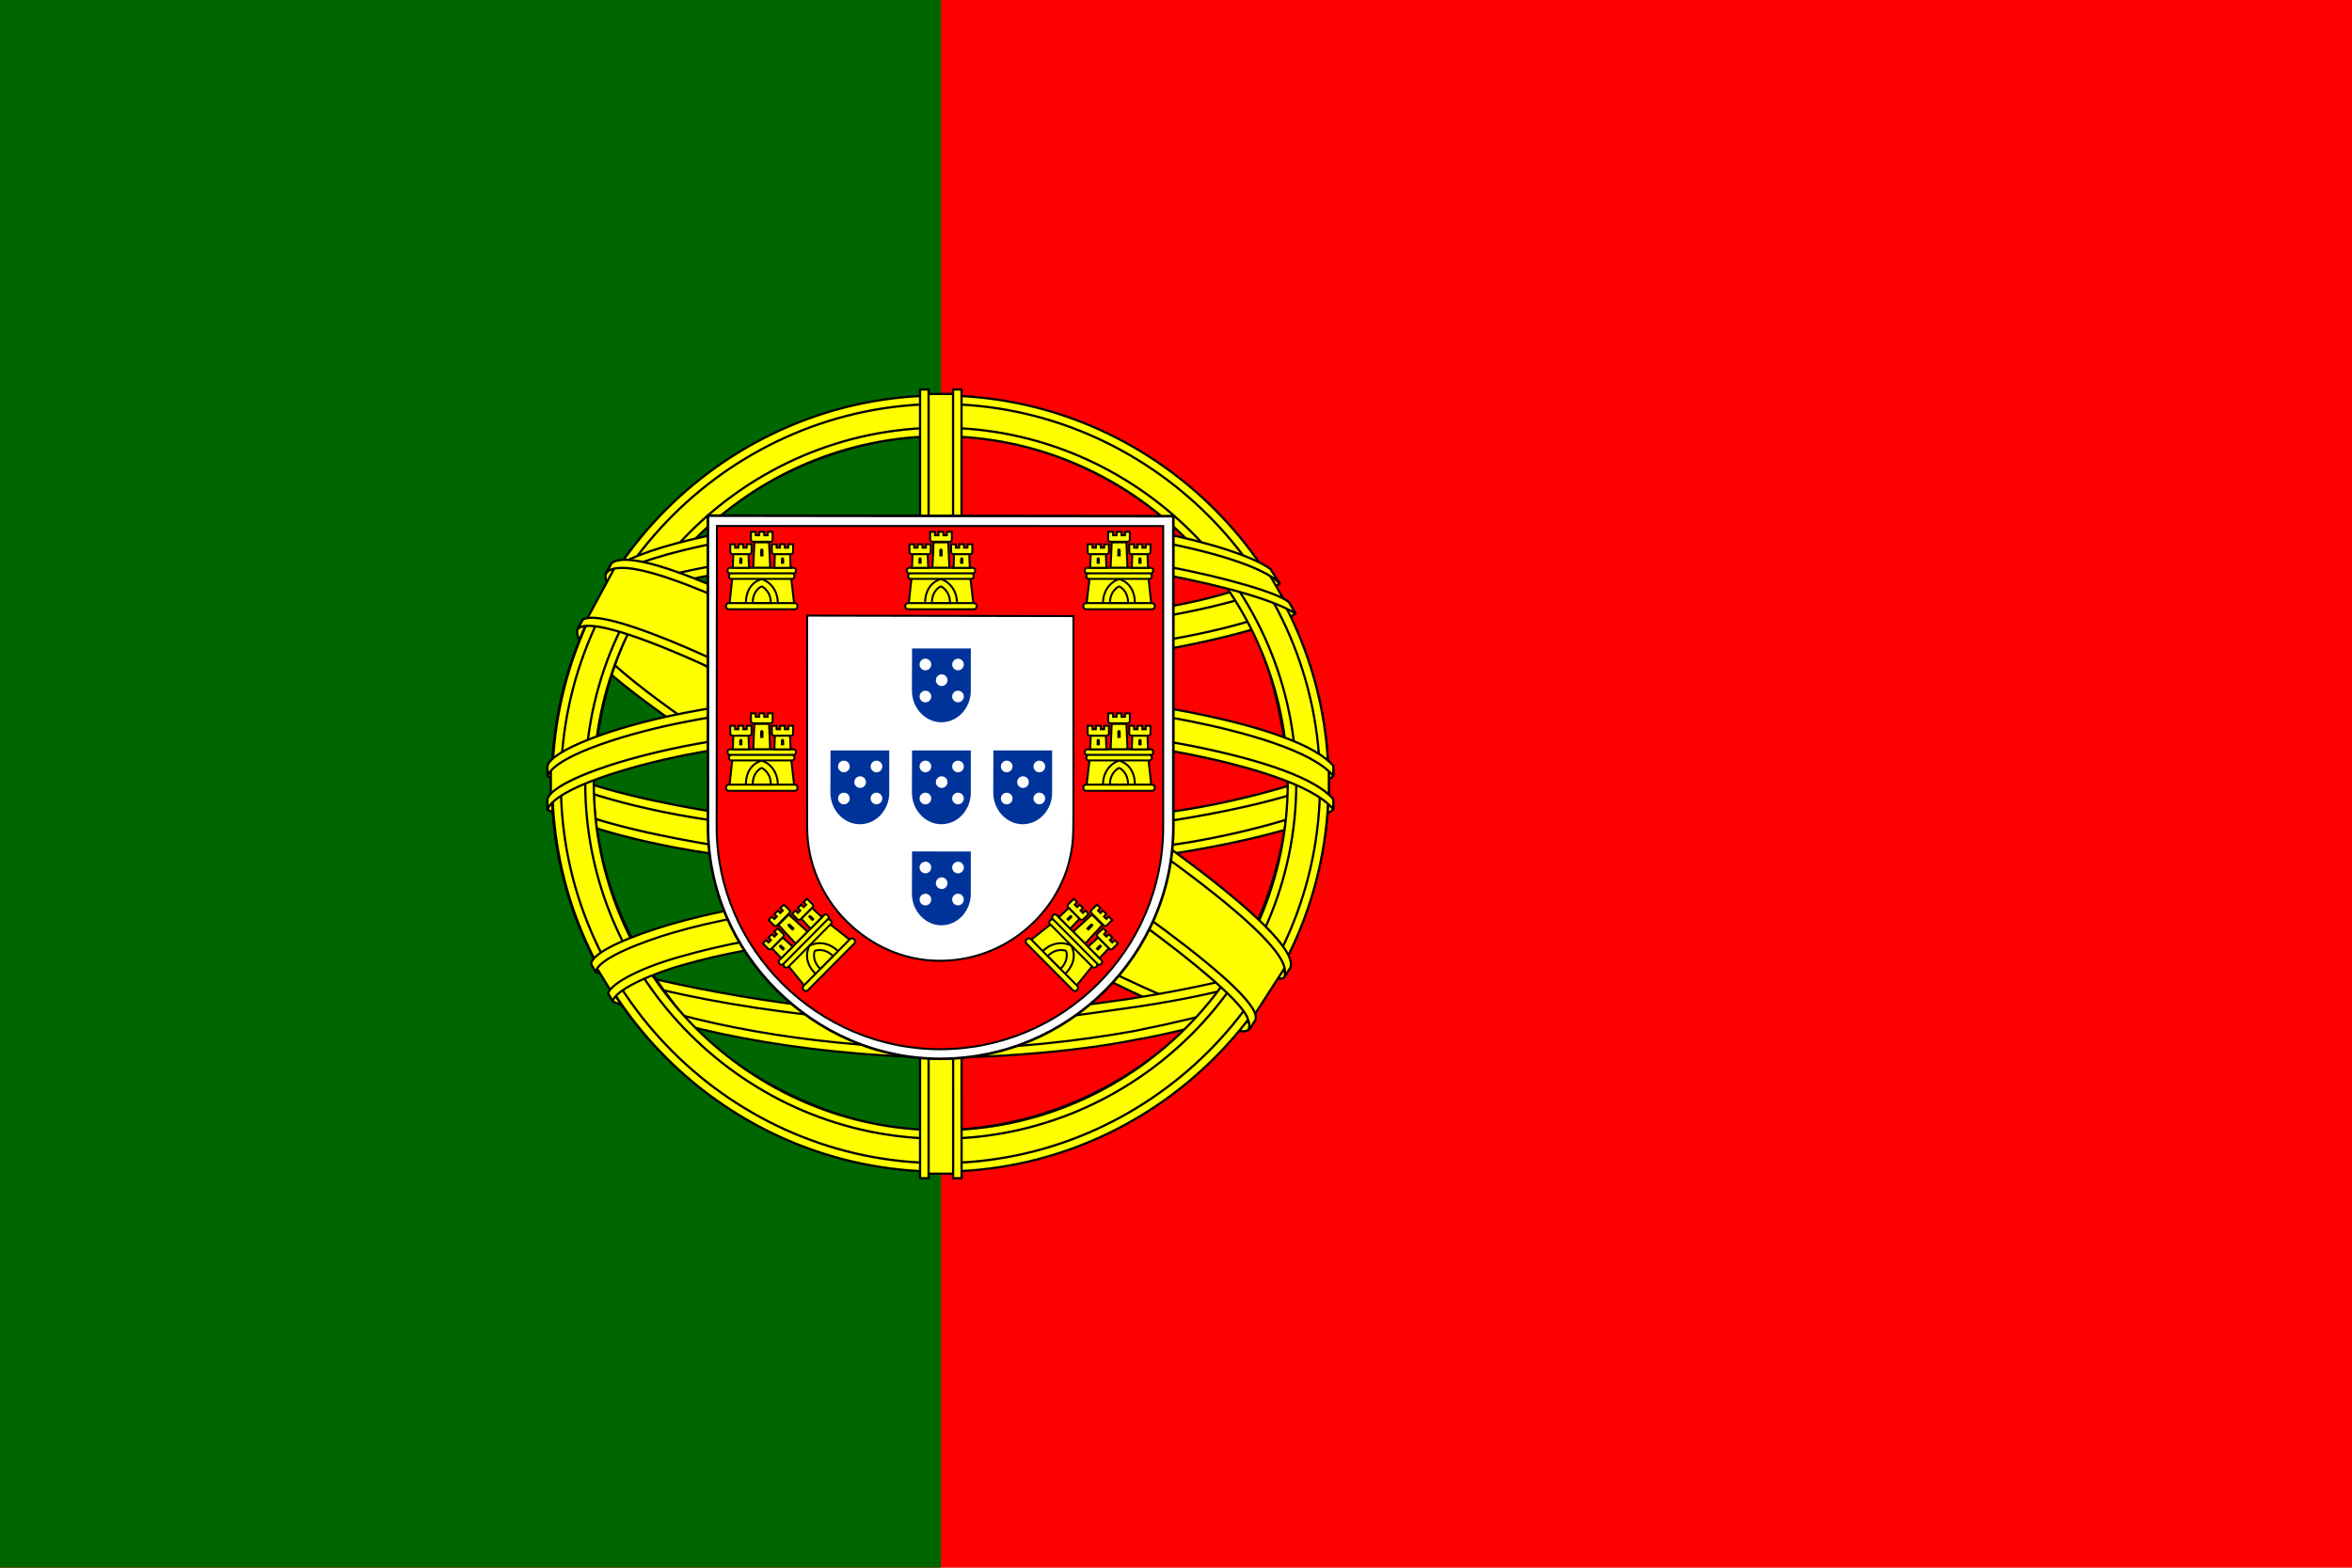
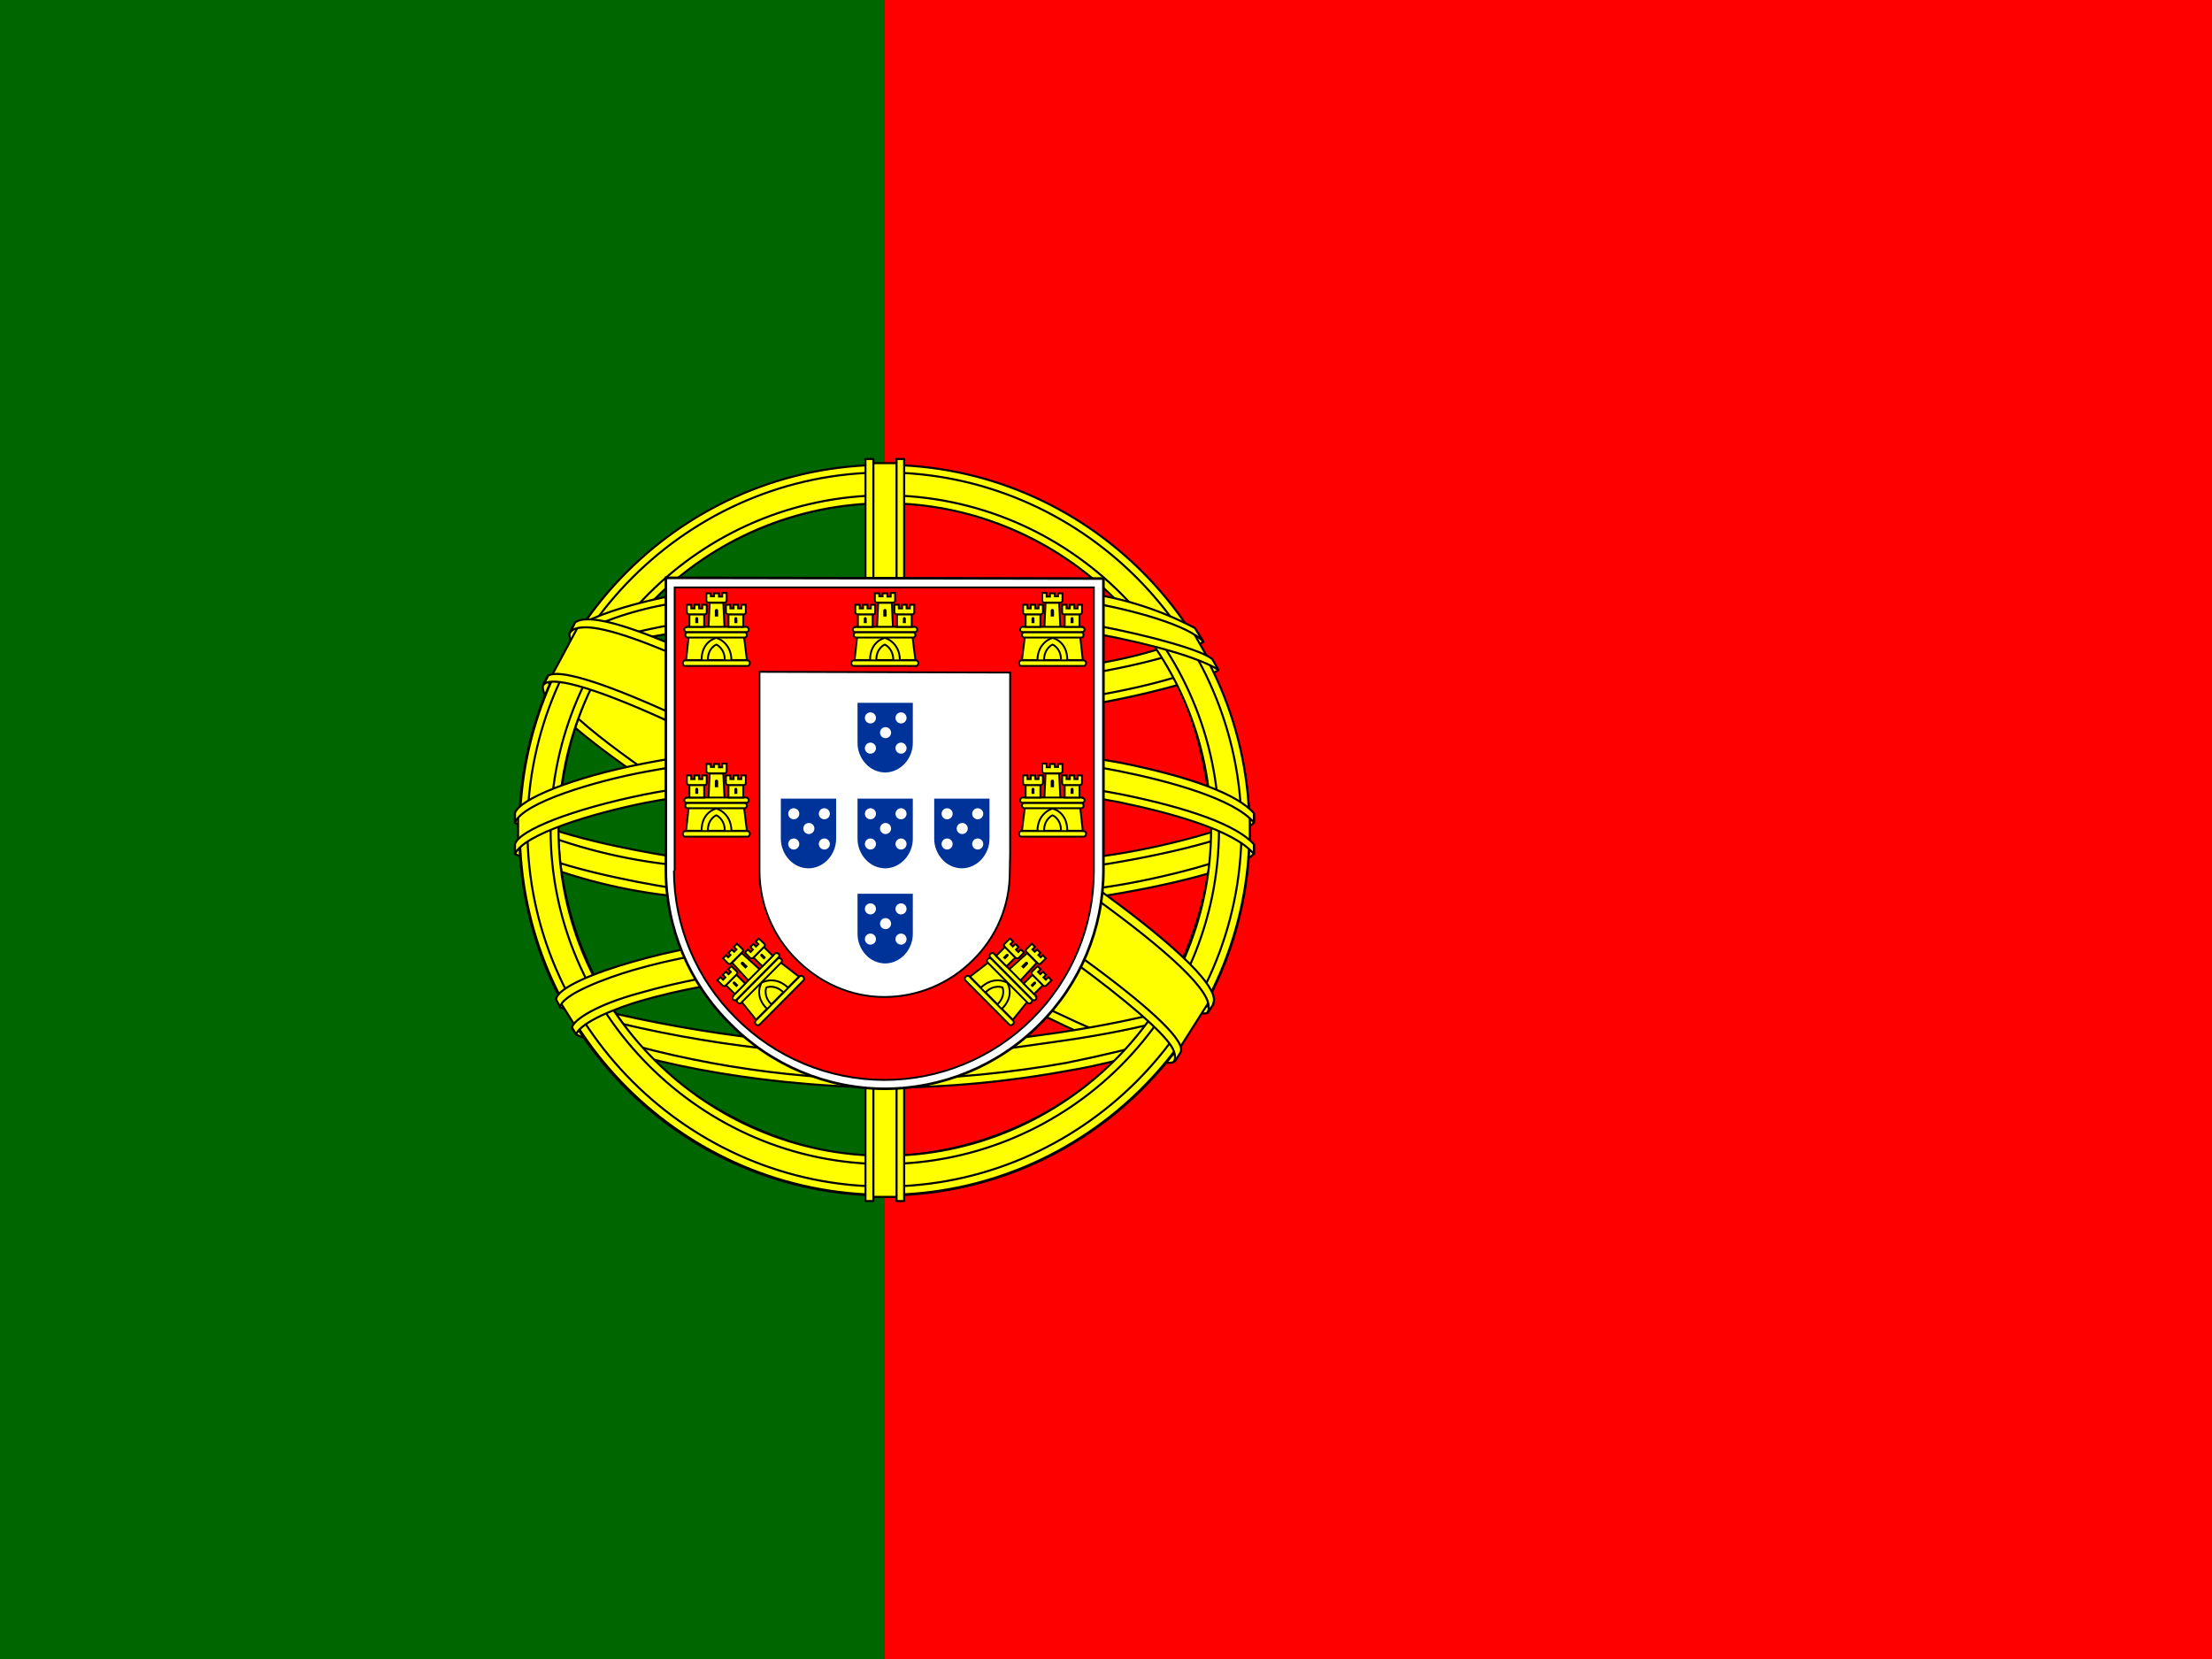
- <svg xmlns="http://www.w3.org/2000/svg" xmlns:xlink="http://www.w3.org/1999/xlink" viewBox="0 0 600 400">
-   <path fill="red" d="M0 0h600v400H0z" />
-   <path fill="#060" d="M0 0h240v400H0z" />
-   <g fill="#ff0" fill-rule="evenodd" stroke="#000" stroke-width=".573" stroke-linecap="round" stroke-linejoin="round">
-     <path d="M318.24 261.868c-30.21-.91-168.74-87.38-169.69-101.15l7.65-12.757c13.74 19.966 155.36 104.06 169.27 101.08l-7.23 12.823" />
-     <path d="M154.59 146.228c-2.71 7.294 36.149 31.318 82.903 59.754 46.752 28.434 87.065 46.006 90.053 43.486.183-.325 1.47-2.54 1.352-2.523-.56.844-1.923 1.11-4.05.497-12.632-3.643-45.576-18.765-86.375-43.506-40.798-24.743-76.294-47.544-81.81-57.232-.384-.67-.658-1.896-.602-2.848l-.134-.002-1.175 2.053-.161.322h-.001zm164.36 116.04c-.512.93-1.467.96-3.282.761-11.3-1.25-45.589-17.925-86.162-42.213-47.21-28.26-86.2-54.01-81.97-60.74l1.151-2.034.227.07c-3.804 11.405 76.948 57.578 81.702 60.522 46.724 28.947 86.115 45.851 89.601 41.458l-1.268 2.181v-.002z" />
-     <path d="M240.17 169.058c30.237-.239 67.55-4.132 89.023-12.69l-4.627-7.517c-12.692 7.025-50.21 11.644-84.652 12.335-40.736-.375-69.49-4.168-83.897-13.835l-4.367 8.005c26.484 11.207 53.623 13.587 88.52 13.703" />
-     <path d="M330.44 156.538c-.739 1.182-14.743 6.011-35.373 9.575-13.988 2.133-32.234 3.956-55.004 3.978-21.633.02-39.305-1.52-52.684-3.333-21.656-3.395-32.833-8.12-36.965-9.79.395-.785.65-1.336 1.03-2.07 11.895 4.736 23.124 7.592 36.28 9.616 13.29 1.8 30.75 3.362 52.275 3.341 22.664-.023 40.71-1.984 54.616-4.053 21.155-3.412 32.711-7.804 34.334-9.843l1.494 2.58h-.002zm-4.06-7.622c-2.293 1.841-13.718 5.893-33.82 9.103-13.414 1.922-30.471 3.643-52.264 3.664-20.704.02-37.62-1.375-50.485-3.249-20.414-2.666-31.28-7.475-35.196-8.877.39-.674.786-1.343 1.194-2.014 3.048 1.535 13.533 5.791 34.226 8.723 12.72 1.803 29.66 3.147 50.262 3.126 21.69-.022 38.553-1.776 51.883-3.688 20.205-2.78 31.077-7.947 32.728-9.241l1.473 2.45v.003zm-185.5 56.572c18.598 10.003 59.905 15.044 98.994 15.391 35.591.057 81.958-5.501 99.297-14.69l-.477-10.012c-5.425 8.477-55.113 16.61-99.206 16.276-44.093-.332-85.038-7.143-98.687-15.959l.08 8.992" />
-     <path d="M340.12 204.048v2.388c-2.605 3.115-18.945 7.825-39.436 11.142-15.595 2.39-35.927 4.194-61.262 4.194-24.07 0-43.263-1.716-58.148-4.001-23.53-3.427-38.58-9.427-41.6-11.217l.013-2.786c9.075 6.034 33.661 10.447 41.917 11.798 14.788 2.27 33.868 3.974 57.817 3.974 25.216 0 45.434-1.792 60.931-4.167 14.701-2.123 35.644-7.646 39.767-11.324h.001zm.01-8.492v2.387c-2.605 3.115-18.945 7.824-39.436 11.14-15.595 2.391-35.927 4.195-61.262 4.195-24.07 0-43.263-1.715-58.148-4.002-23.53-3.424-38.58-9.424-41.6-11.216l.013-2.785c9.075 6.033 33.661 10.447 41.917 11.796 14.788 2.272 33.868 3.976 57.817 3.976 25.216 0 45.434-1.792 60.931-4.169 14.701-2.124 35.644-7.646 39.767-11.324l.001.002zm-100.34 64.592c-42.772-.255-79.421-11.659-87.16-13.544l5.643 8.834c13.67 5.75 49.424 14.32 81.927 13.371 32.504-.948 60.91-3.466 80.928-13.21l5.787-9.156c-13.642 6.425-60.068 13.639-87.125 13.705" />
-     <path stroke-width=".55" d="M323.3 253.548a134.08 134.08 0 0 1-2.596 3.83c-9.442 3.329-24.32 6.824-30.597 7.844-12.824 2.642-32.665 4.594-50.274 4.602-37.89-.554-68.905-7.972-83.496-14.299l-1.178-2.024.193-.304 1.996.774c25.948 9.284 55.091 12.987 82.698 13.652 17.538.062 35.095-2.01 49.292-4.549 21.771-4.362 30.574-7.65 33.275-9.14l.687-.386h0zm5.017-8.275l.066.077a269.275 269.275 0 0 1-1.963 3.263c-5.035 1.8-18.702 5.799-38.659 8.589-13.149 1.791-21.322 3.526-47.479 4.034-49.015-1.247-80.75-10.831-88.289-13.195l-1.117-2.143c28.406 7.415 57.422 12.592 89.408 13.12 23.93-.509 34.112-2.271 47.152-4.049 23.27-3.619 34.996-7.45 38.515-8.556a2.667 2.667 0 0 0-.154-.2l2.523-.942-.002.002z" />
-     <path d="M328.83 197.588c.139 28.137-14.26 53.386-25.858 64.525-16.408 15.76-38.163 25.896-63.569 26.363-28.37.521-55.12-17.974-62.295-26.099-14.028-15.885-25.449-36.057-25.815-63.243 1.738-30.709 13.793-52.1 31.268-66.769 17.475-14.669 40.743-21.813 60.121-21.302 22.358.59 48.475 11.558 66.521 33.332 11.823 14.266 16.943 29.748 19.627 53.193zm-89.186-96.342c54.485 0 99.296 44.338 99.296 98.703 0 54.364-44.811 98.704-99.296 98.704-54.485 0-98.924-44.339-98.924-98.704 0-54.365 44.439-98.703 98.924-98.703" />
-     <path d="M239.91 100.908c54.534 0 99.011 44.483 99.011 99.022 0 54.538-44.478 99.02-99.011 99.02-54.534 0-99.011-44.48-99.011-99.02 0-54.539 44.478-99.022 99.011-99.022zm-96.832 99.023c0 53.26 43.736 96.841 96.832 96.841 53.097 0 96.833-43.582 96.833-96.842 0-53.262-43.737-96.844-96.833-96.844s-96.832 43.585-96.832 96.844z" />
-     <path d="M239.99 109.138c49.731 0 90.693 40.821 90.693 90.704 0 49.884-40.963 90.703-90.693 90.703s-90.693-40.819-90.693-90.703c0-49.883 40.964-90.704 90.693-90.704zm-88.515 90.704c0 48.684 39.979 88.523 88.515 88.523s88.515-39.839 88.515-88.524c0-48.686-39.978-88.525-88.515-88.525-48.536 0-88.515 39.84-88.515 88.525z" />
-     <path d="M243.98 100.508h-8.485l.01 198.96h8.514z" />
-     <path d="M243.13 99.374h2.16l.018 201.25h-2.161l-.016-201.25zm-8.421.002h2.176l.003 201.25h-2.178V99.376z" />
-     <path d="M338.99 203.763v-7.355l-5.99-5.58-34-9-49-5-59 3-42 10-8.48 6.28v7.357l21.48-9.637 51-8h49l36 4 25 6z" />
-     <path d="M239.95 184.598c23.383-.043 46.07 2.216 64.065 5.72 18.569 3.712 31.637 8.355 36.105 13.57l-.005 2.583c-5.388-6.49-22.973-11.248-36.518-13.968-17.858-3.474-40.393-5.717-63.647-5.674-24.538.046-47.387 2.37-64.984 5.803-14.12 2.802-32.951 8.368-35.302 13.858v-2.689c1.291-3.8 15.313-9.479 34.984-13.417 17.729-3.457 40.62-5.741 65.302-5.786zm.01-8.492c23.383-.042 46.07 2.217 64.065 5.72 18.569 3.713 31.637 8.355 36.105 13.57l-.005 2.583c-5.388-6.489-22.973-11.247-36.518-13.966-17.858-3.476-40.393-5.719-63.647-5.674-24.538.044-47.276 2.37-64.875 5.801-13.626 2.584-33.226 8.37-35.412 13.86v-2.69c1.291-3.76 15.597-9.642 34.985-13.417 17.729-3.458 40.62-5.74 65.302-5.787zm-.48-43.318c36.849-.184 68.99 5.152 83.695 12.685l5.364 9.28c-12.781-6.889-47.456-14.05-89.005-12.98-33.854.208-70.027 3.727-88.176 13.41l6.403-10.709c14.895-7.724 50.022-11.643 81.72-11.684" />
-     <path d="M239.97 140.448c21.017-.055 41.325 1.13 57.476 4.044 15.041 2.8 29.385 7 31.436 9.26l1.59 2.81c-4.988-3.257-17.4-6.883-33.339-9.906-16.006-3.008-36.3-4.005-57.2-3.95-23.722-.081-42.152 1.171-57.969 3.929-16.728 3.13-28.334 7.602-31.197 9.726l1.558-2.97c5.564-2.838 14.39-6.26 29.223-8.93 16.357-2.988 34.983-3.884 58.423-4.013h0zm-.009-8.484c20.113-.053 39.972 1.068 55.452 3.85 12.209 2.377 24.283 6.088 28.704 9.39l2.326 3.695c-3.954-4.395-18.836-8.56-31.974-10.892-15.361-2.65-34.395-3.698-54.508-3.866-21.108.06-40.615 1.352-55.752 4.109-14.441 2.748-23.76 6.001-27.703 8.542l2.045-3.087c5.441-2.864 14.232-5.495 25.303-7.646 15.249-2.777 34.876-4.036 56.108-4.095zm49.189 109.124c-18.218-3.4-36.469-3.895-49.217-3.745-61.407.72-81.244 12.61-83.665 16.21l-4.59-7.482c15.635-11.332 49.074-17.687 88.588-17.037 20.518.336 38.224 1.698 53.119 4.583l-4.236 7.473" />
-     <path stroke-width=".55" d="M239.58 236.288c17.082.255 33.849.96 50.033 3.979l-1.172 2.069c-15.031-2.775-31.055-3.837-48.803-3.75-22.663-.178-45.585 1.939-65.541 7.666-6.297 1.753-16.721 5.8-17.784 9.146l-1.166-1.922c.336-1.978 6.636-6.081 18.414-9.39 22.858-6.546 44.24-7.65 66.02-7.8v.002zm.775-8.596c17.698.33 35.975 1.149 53.74 4.668l-1.22 2.154c-16.042-3.185-31.37-4.247-52.415-4.57-22.735.04-46.851 1.662-68.778 8.037-7.08 2.062-19.297 6.52-19.704 10.05l-1.166-2.066c.265-3.206 10.842-7.388 20.358-10.156 22.096-6.424 46.275-8.076 69.186-8.117z" />
-     <path d="M327.58 247.208l-7.379 11.45L299 239.827l-55-37-62-34-32.19-11.01 6.86-12.72 2.33-1.27 20 5 66 34 38 24 32 23 13 15z" />
-     <path d="M148.65 158.118c5.646-3.83 47.139 14.655 90.555 40.834 43.301 26.254 84.677 55.921 80.942 61.473l-1.228 1.932-.564.445c.12-.087.743-.848-.06-2.906-1.846-6.07-31.196-29.491-79.895-58.895-47.475-28.31-87.04-45.371-90.997-40.494l1.247-2.39h0zm180.44 88.927c3.57-7.052-34.916-36.044-82.632-64.272-48.813-27.666-83.994-43.95-90.42-39.095l-1.428 2.6c-.012.142.052-.178.354-.41 1.168-1.02 3.105-.952 3.979-.968 11.065.166 42.667 14.71 87.006 40.128 19.428 11.315 82.071 51.491 81.832 62.79.017.97.08 1.17-.285 1.651l1.594-2.423v-.002z" />
+ <svg xmlns="http://www.w3.org/2000/svg" xmlns:xlink="http://www.w3.org/1999/xlink" id="flag-icons-pt" viewBox="0 0 640 480">
+   <path fill="red" d="M256 0h384v480H256z" />
+   <path fill="#060" d="M0 0h256v480H0z" />
+   <g fill="#ff0" fill-rule="evenodd" stroke="#000" stroke-linecap="round" stroke-linejoin="round" stroke-width=".6">
+     <path d="M339.5 306.2c-32.3-1-180-93.2-181-108l8.1-13.5c14.7 21.3 165.7 111 180.6 107.8l-7.7 13.7" />
+     <path d="M164.9 182.8c-2.9 7.8 38.6 33.4 88.4 63.8 49.9 30.3 92.9 49 96 46.4l1.5-2.8c-.6 1-2 1.3-4.3.6-13.5-3.9-48.6-20-92.1-46.4-43.6-26.4-81.4-50.7-87.3-61a6.3 6.3 0 0 1-.6-3.1h-.2l-1.2 2.2-.2.3zm175.3 123.8c-.5 1-1.6 1-3.5.8-12-1.3-48.6-19.1-91.9-45-50.4-30.2-92-57.6-87.4-64.8l1.2-2.2.2.1c-4 12.2 82.1 61.4 87.2 64.6 49.8 30.8 91.8 48.9 95.5 44.2l-1.3 2.3z" />
+     <path d="M256.2 207.2c32.2-.3 72-4.4 95-13.6l-5-8c-13.5 7.5-53.5 12.5-90.3 13.2-43.4-.4-74.1-4.5-89.5-14.8l-4.6 8.6c28.2 12 57.2 14.5 94.4 14.6" />
+     <path d="M352.5 193.8c-.8 1.3-15.8 6.4-37.8 10.2a381.2 381.2 0 0 1-58.6 4.3 416.1 416.1 0 0 1-56.2-3.6c-23.1-3.6-35-8.6-39.5-10.4l1.1-2.2c12.7 5 24.7 8 38.7 10.2A411.5 411.5 0 0 0 256 206a391.8 391.8 0 0 0 58.3-4.3c22.5-3.7 34.8-8.4 36.6-10.5l1.6 2.7zm-4.4-8.1c-2.4 2-14.6 6.3-36 9.7a388.2 388.2 0 0 1-55.8 4c-22 0-40.1-1.6-53.8-3.6-21.8-2.8-33.4-8-37.6-9.4l1.3-2.2c3.3 1.7 14.4 6.2 36.5 9.3a385 385 0 0 0 53.6 3.4 384 384 0 0 0 55.4-4c21.5-3 33.1-8.4 34.9-9.8l1.5 2.6zM150.3 246c19.8 10.7 63.9 16 105.6 16.4 38 .1 87.4-5.8 105.9-15.6l-.5-10.7c-5.8 9-58.8 17.7-105.8 17.4-47-.4-90.7-7.6-105.3-17v9.5" />
+     <path d="M362.8 244.5v2.5c-2.8 3.4-20.2 8.4-42 12a434 434 0 0 1-65.4 4.4 400 400 0 0 1-62-4.3 155 155 0 0 1-44.4-12v-2.9c9.7 6.4 35.9 11.2 44.7 12.6 15.8 2.4 36.1 4.2 61.7 4.2 26.9 0 48.4-1.9 65-4.4 15.7-2.3 38-8.2 42.4-12.1zm0-9v2.5c-2.8 3.3-20.2 8.3-42 11.9a434 434 0 0 1-65.4 4.5 414 414 0 0 1-62-4.3 155 155 0 0 1-44.4-12v-3c9.7 6.5 36 11.2 44.7 12.6a408 408 0 0 0 61.7 4.3c26.9 0 48.5-2 65-4.5 15.7-2.2 38-8.1 42.4-12zm-107 68.8c-45.6-.2-84.7-12.4-93-14.4l6 9.4a249.8 249.8 0 0 0 87.4 14.3c34.7-1 65-3.7 86.3-14.1l6.2-9.8c-14.5 6.9-64 14.6-93 14.6" />
+     <path d="M344.9 297.3a143 143 0 0 1-2.8 4c-10 3.6-26 7.4-32.6 8.4a295.5 295.5 0 0 1-53.7 5c-40.4-.6-73.5-8.5-89-15.3l-1.3-2.1.2-.4 2.1.9a286.5 286.5 0 0 0 88.2 14.5c18.8 0 37.5-2.1 52.6-4.8 23.2-4.7 32.6-8.2 35.5-9.8l.7-.4zm5.3-8.8a287.2 287.2 0 0 1-2 3.5c-5.4 2-20 6.2-41.3 9.2-14 1.9-22.7 3.8-50.6 4.3a347.4 347.4 0 0 1-94.2-14L161 289a390 390 0 0 0 95.4 14c25.5-.5 36.4-2.4 50.3-4.3 24.8-3.8 37.3-8 41-9.1a2.9 2.9 0 0 0 0-.2l2.6-1z" />
+     <path d="M350.8 237.6c.1 30-15.3 57-27.6 68.8a99.3 99.3 0 0 1-67.8 28.2c-30.3.5-58.8-19.2-66.5-27.9a101 101 0 0 1-27.5-67.4c1.8-32.8 14.7-55.6 33.3-71.3a99.6 99.6 0 0 1 64.2-22.7 98.2 98.2 0 0 1 71 35.6c12.5 15.2 18 31.7 20.9 56.7zM255.6 135a106 106 0 0 1 106 105.2 105.6 105.6 0 1 1-211.4 0c-.1-58 47.3-105.2 105.4-105.2" />
+     <path d="M255.9 134.5c58.2 0 105.6 47.4 105.6 105.6S314.1 345.7 256 345.7s-105.6-47.4-105.6-105.6c0-58.2 47.4-105.6 105.6-105.6zM152.6 240c0 56.8 46.7 103.3 103.3 103.3 56.6 0 103.3-46.5 103.3-103.3s-46.7-103.3-103.3-103.3S152.6 183.2 152.6 240z" />
+     <path d="M256 143.3a97 97 0 0 1 96.7 96.7 97.1 97.1 0 0 1-96.7 96.8c-53 0-96.7-43.6-96.7-96.8a97.1 97.1 0 0 1 96.7-96.7zM161.6 240c0 52 42.6 94.4 94.4 94.4s94.4-42.5 94.4-94.4c0-52-42.6-94.4-94.4-94.4a94.8 94.8 0 0 0-94.4 94.4z" />
+     <path d="M260.3 134h-9.1v212.3h9z" />
+     <path d="M259.3 132.8h2.3v214.7h-2.2V132.8zm-9 0h2.4v214.7h-2.3V132.8z" />
+     <path d="M361.6 244.2v-7.8l-6.4-6-36.3-9.6-52.2-5.3-63 3.2-44.8 10.6-9 6.7v7.9l22.9-10.3 54.4-8.5h52.3l38.4 4.2 26.6 6.4z" />
+     <path d="M256 223.8c24.9 0 49 2.3 68.3 6 19.8 4 33.7 9 38.5 14.5v2.8c-5.8-7-24.5-12-39-15-19-3.6-43-6-67.9-6-26.1 0-50.5 2.6-69.3 6.2-15 3-35.1 9-37.6 14.8v-2.9c1.3-4 16.3-10 37.3-14.3 18.9-3.7 43.3-6.1 69.6-6.1zm0-9.1a383 383 0 0 1 68.3 6c19.8 4 33.7 9 38.5 14.6v2.7c-5.8-6.9-24.5-12-39-14.9-19-3.7-43-6-67.9-6a376 376 0 0 0-69.2 6.2c-14.5 2.7-35.4 8.9-37.7 14.7v-2.8c1.4-4 16.6-10.3 37.3-14.3 19-3.7 43.3-6.2 69.7-6.2zm-.6-46.2c39.3-.2 73.6 5.5 89.3 13.5l5.7 10c-13.6-7.4-50.6-15-94.9-14-36.1.3-74.7 4-94 14.4l6.8-11.4c15.9-8.3 53.3-12.5 87.1-12.5" />
+     <path d="M256 176.7a354 354 0 0 1 61.3 4.3c16 3 31.3 7.4 33.5 9.8l1.7 3c-5.3-3.4-18.6-7.3-35.6-10.5s-38.7-4.3-61-4.2c-25.3-.1-45 1.2-61.8 4.2a108.9 108.9 0 0 0-33.3 10.3l1.7-3.1c6-3 15.3-6.7 31.1-9.6 17.5-3.2 37.4-4.1 62.4-4.2zm0-9c21.4-.2 42.6 1 59.1 4a96 96 0 0 1 30.6 10l2.5 4c-4.2-4.7-20-9.2-34.1-11.6-16.4-2.9-36.7-4-58.1-4.2a361 361 0 0 0-59.5 4.4 97.3 97.3 0 0 0-29.6 9.1l2.2-3.3c5.8-3 15.2-5.8 27-8.1a357 357 0 0 1 59.9-4.4zM308.4 284a276.4 276.4 0 0 0-52.5-4c-65.5.8-86.6 13.5-89.2 17.3l-5-8c16.8-12 52.4-18.8 94.6-18.2 21.9.4 40.8 1.9 56.6 5l-4.5 8" />
+     <path d="M255.6 278.9c18.2.3 36 1 53.3 4.2l-1.2 2.2c-16-3-33.2-4-52-4-24.3-.2-48.7 2.1-70 8.2-6.7 1.9-17.8 6.2-19 9.8l-1.2-2c.4-2.2 7-6.6 19.6-10 24.4-7 47.2-8.3 70.5-8.4zm.8-9.2a327 327 0 0 1 57.3 5l-1.3 2.3a299 299 0 0 0-56-4.9c-24.2 0-49.9 1.8-73.3 8.6-7.5 2.2-20.6 7-21 10.7l-1.2-2.2c.2-3.4 11.5-7.9 21.7-10.8 23.5-6.9 49.3-8.6 73.8-8.7z" />
+     <path d="m349.4 290.5-7.8 12.3-22.7-20.1-58.6-39.5-66.2-36.3-34.3-11.7 7.3-13.6 2.5-1.3 21.3 5.3 70.4 36.3 40.6 25.6L336 272l13.9 16z" />
+     <path d="M158.6 195.5c6-4 50.2 15.6 96.6 43.6 46.1 28 90.3 59.6 86.3 65.5l-1.3 2.1-.6.5c.1-.1.8-1 0-3.1-2-6.5-33.4-31.5-85.3-62.9-50.7-30.1-92.9-48.3-97-43.1l1.3-2.6zM351 290.4c3.8-7.6-37.2-38.5-88.1-68.6-52-29.5-89.6-46.9-96.5-41.7L165 183c0 .1 0-.2.4-.5 1.2-1 3.3-1 4.2-1 11.8.2 45.5 15.7 92.8 42.8 20.8 12 87.6 55 87.3 67 0 1 .1 1.2-.3 1.8l1.7-2.6z" />
  </g>
-   <g transform="translate(0 -.172)">
-     <path fill="#fff" stroke="#000" stroke-width=".67" d="M180.6 211.01c0 16.271 6.663 30.987 17.457 41.742 10.815 10.778 25.512 17.579 41.809 17.579 16.381 0 31.247-6.653 42.016-17.389 10.769-10.735 17.443-25.552 17.446-41.88h-.002v-79.189l-118.74-.141.012 79.278h.002z" />
-     <path fill="red" stroke="#000" stroke-width=".507" d="M182.82 211.12v.045c0 15.557 6.441 29.724 16.775 40.009 10.354 10.305 24.614 16.712 40.214 16.712 15.681 0 29.912-6.36 40.222-16.626 10.308-10.265 16.697-24.433 16.699-40.044h-.002V134.39l-113.84-.018-.07 76.747m91.022-53.746l.004 48.89-.041 5.172h0c0 1.361-.081 2.912-.24 4.233-.925 7.73-4.48 14.467-9.745 19.708-6.164 6.136-14.671 9.942-24.047 9.942-9.327 0-17.64-3.938-23.83-10.1-6.349-6.32-10.03-14.986-10.03-23.947l-.012-54.023 67.94.122.002.002z" />
+   <g transform="translate(0 26.7) scale(1.06667)">
+     <path fill="#fff" stroke="#000" stroke-width=".7" d="M180.6 211a58.7 58.7 0 0 0 17.5 41.7 59 59 0 0 0 41.8 17.6 59.4 59.4 0 0 0 42-17.4 59 59 0 0 0 17.4-41.8v-79.2l-118.7-.2V211z" />
+     <path fill="red" stroke="#000" stroke-width=".5" d="M182.8 211.1a56.4 56.4 0 0 0 16.8 40 57 57 0 0 0 40.2 16.8 56.9 56.9 0 0 0 40.2-16.6 56.4 56.4 0 0 0 16.7-40v-77H183v76.8m91-53.7v48.9l-.1 5.1a33.2 33.2 0 0 1-10 24 34 34 0 0 1-24 10c-9.4 0-17.7-4-23.9-10.2a34 34 0 0 1-10-24v-54l68 .2z" />
    <g id="e">
      <g id="d" fill="#ff0" stroke="#000" stroke-width=".5">
-         <path stroke="none" d="M190.19 154.43c.135-5.521 4.052-6.828 4.08-6.847.029-.019 4.232 1.407 4.218 6.898l-8.298-.051" />
-         <path d="M186.81 147.69l-.682 6.345 4.14.009c.04-5.25 3.975-6.123 4.07-6.103.09-.005 3.989 1.16 4.093 6.103h4.151l-.75-6.394-15.022.038v.002zm-.96 6.37h16.946c.357 0 .65.353.65.784 0 .43-.293.781-.65.781H185.85c-.357 0-.65-.35-.65-.781 0-.431.293-.784.65-.784z" />
-         <path d="M192.01 154.03c.018-3.313 2.262-4.25 2.274-4.248 0 0 2.342.966 2.36 4.248h-4.634m-5.8-8.98h16.245c.342 0 .623.318.623.705 0 .387-.28.704-.623.704H186.21c-.342 0-.623-.315-.623-.704 0-.387.28-.705.623-.705zm.34 1.42h15.538c.327 0 .595.317.595.704 0 .388-.268.704-.595.704H186.55c-.327 0-.595-.316-.595-.704 0-.387.268-.704.595-.704zm5.02-10.59l1.227.002v.871h.895v-.89l1.257.004v.887h.897v-.89h1.258l-.002 2.01c0 .317-.254.521-.549.521h-4.41c-.297 0-.57-.237-.572-.526l-.003-1.988h.001zm4.62 2.69l.277 6.451-4.303-.015.285-6.453 3.741.017" />
-         <path id="a" d="M190.94 141.56l.131 3.478-4.125.001.116-3.479h3.879-.001z" />
-         <use height="100%" width="100%" xlink:href="#a" x="10.609" />
-         <path id="b" d="M186.3 139.04l1.2.003v.872h.877v-.892l1.23.004v.889h.879v-.893l1.23.002-.002 2.012c0 .314-.249.518-.536.518h-4.317c-.29 0-.559-.235-.56-.525l-.002-1.989h0z" />
-         <use height="100%" width="100%" xlink:href="#b" x="10.609" />
-         <path fill="#000" stroke="none" d="M193.9 140.61c-.026-.627.877-.634.866 0v1.536h-.866v-1.536" />
-         <path id="c" fill="#000" stroke="none" d="M188.57 142.84c-.003-.606.837-.618.826 0v1.187h-.826v-1.187" />
-         <use height="100%" width="100%" xlink:href="#c" x="10.641" />
+         <path stroke="none" d="M190.2 154.4c.1-5.5 4-6.8 4-6.8.1 0 4.3 1.4 4.3 6.9h-8.3" />
+         <path d="m186.8 147.7-.7 6.3h4.2c0-5.2 4-6 4-6 .1 0 4 1.1 4.1 6h4.2l-.8-6.4h-15zm-1 6.4h17c.3 0 .6.3.6.7 0 .5-.3.8-.6.8h-17c-.3 0-.6-.3-.6-.8 0-.4.3-.7.7-.7z" />
+         <path d="M192 154c0-3.3 2.3-4.2 2.3-4.2s2.3 1 2.3 4.2H192m-5.8-9h16.3c.3 0 .6.4.6.8 0 .3-.3.6-.6.6h-16.3c-.3 0-.6-.3-.6-.7 0-.3.3-.6.6-.6zm.4 1.5H202c.3 0 .6.3.6.7 0 .4-.3.7-.6.7h-15.5c-.4 0-.6-.3-.6-.7 0-.4.2-.7.6-.7zm5-10.6h1.2v.8h.9v-.8h1.3v.9h.9v-1h1.2v2c0 .4-.2.6-.5.6h-4.4c-.3 0-.6-.2-.6-.5v-2zm4.6 2.7.3 6.4h-4.3l.3-6.5h3.7" />
+         <path id="a" d="M191 141.6v3.4h-4v-3.4h4z" />
+         <use xlink:href="#a" width="100%" height="100%" x="10.6" />
+         <path id="b" d="M186.3 139h1.2v1h.9v-1h1.2v1h.9v-1h1.2v2c0 .4-.2.6-.5.6h-4.3a.6.6 0 0 1-.6-.6v-2z" />
+         <use xlink:href="#b" width="100%" height="100%" x="10.6" />
+         <path fill="#000" stroke="none" d="M193.9 140.6c0-.6.9-.6.9 0v1.6h-.9v-1.6" />
+         <path id="c" fill="#000" stroke="none" d="M188.6 142.8c0-.6.8-.6.8 0v1.2h-.8v-1.2" />
+         <use xlink:href="#c" width="100%" height="100%" x="10.6" />
      </g>
-       <use height="100%" width="100%" xlink:href="#d" y="46.32" />
-       <use height="100%" width="100%" xlink:href="#d" transform="rotate(-45.202 312.766 180.004)" />
+       <use xlink:href="#d" width="100%" height="100%" y="46.3" />
+       <use xlink:href="#d" width="100%" height="100%" transform="rotate(-45.2 312.8 180)" />
    </g>
-     <use height="100%" width="100%" xlink:href="#d" x="45.714" />
-     <use height="100%" width="100%" xlink:href="#e" transform="matrix(-1 0 0 1 479.792 0)" />
+     <use xlink:href="#d" width="100%" height="100%" x="45.7" />
+     <use xlink:href="#e" width="100%" height="100%" transform="matrix(-1 0 0 1 479.8 0)" />
    <g id="f" fill="#fff">
-       <path fill="#039" d="M232.636 202.406v.005c0 2.212.85 4.227 2.212 5.69 1.365 1.466 3.245 2.377 5.302 2.377 2.067 0 3.944-.905 5.303-2.365 1.358-1.459 2.202-3.472 2.202-5.693v-10.768l-14.992-.013-.028 10.766" />
-       <circle cx="236.074" cy="195.735" r="1.486" />
-       <circle cx="244.392" cy="195.742" r="1.486" />
-       <circle cx="240.225" cy="199.735" r="1.486" />
-       <circle cx="236.074" cy="203.916" r="1.486" />
-       <circle cx="244.383" cy="203.905" r="1.486" />
+       <path fill="#039" d="M232.6 202.4a8.3 8.3 0 0 0 2.2 5.7 7.2 7.2 0 0 0 5.3 2.4c2.1 0 4-1 5.3-2.4a8.3 8.3 0 0 0 2.2-5.7v-10.8h-15v10.8" />
+       <circle cx="236.1" cy="195.7" r="1.5" />
+       <circle cx="244.4" cy="195.7" r="1.5" />
+       <circle cx="240.2" cy="199.7" r="1.5" />
+       <circle cx="236.1" cy="203.9" r="1.5" />
+       <circle cx="244.4" cy="203.9" r="1.5" />
    </g>
-     <use height="100%" width="100%" xlink:href="#f" y="-26.016" />
-     <use height="100%" width="100%" xlink:href="#f" x="-20.799" />
-     <use height="100%" width="100%" xlink:href="#f" x="20.745" />
-     <use height="100%" width="100%" xlink:href="#f" y="25.784" />
+     <use xlink:href="#f" width="100%" height="100%" y="-26" />
+     <use xlink:href="#f" width="100%" height="100%" x="-20.8" />
+     <use xlink:href="#f" width="100%" height="100%" x="20.8" />
+     <use xlink:href="#f" width="100%" height="100%" y="25.8" />
  </g>
</svg>
